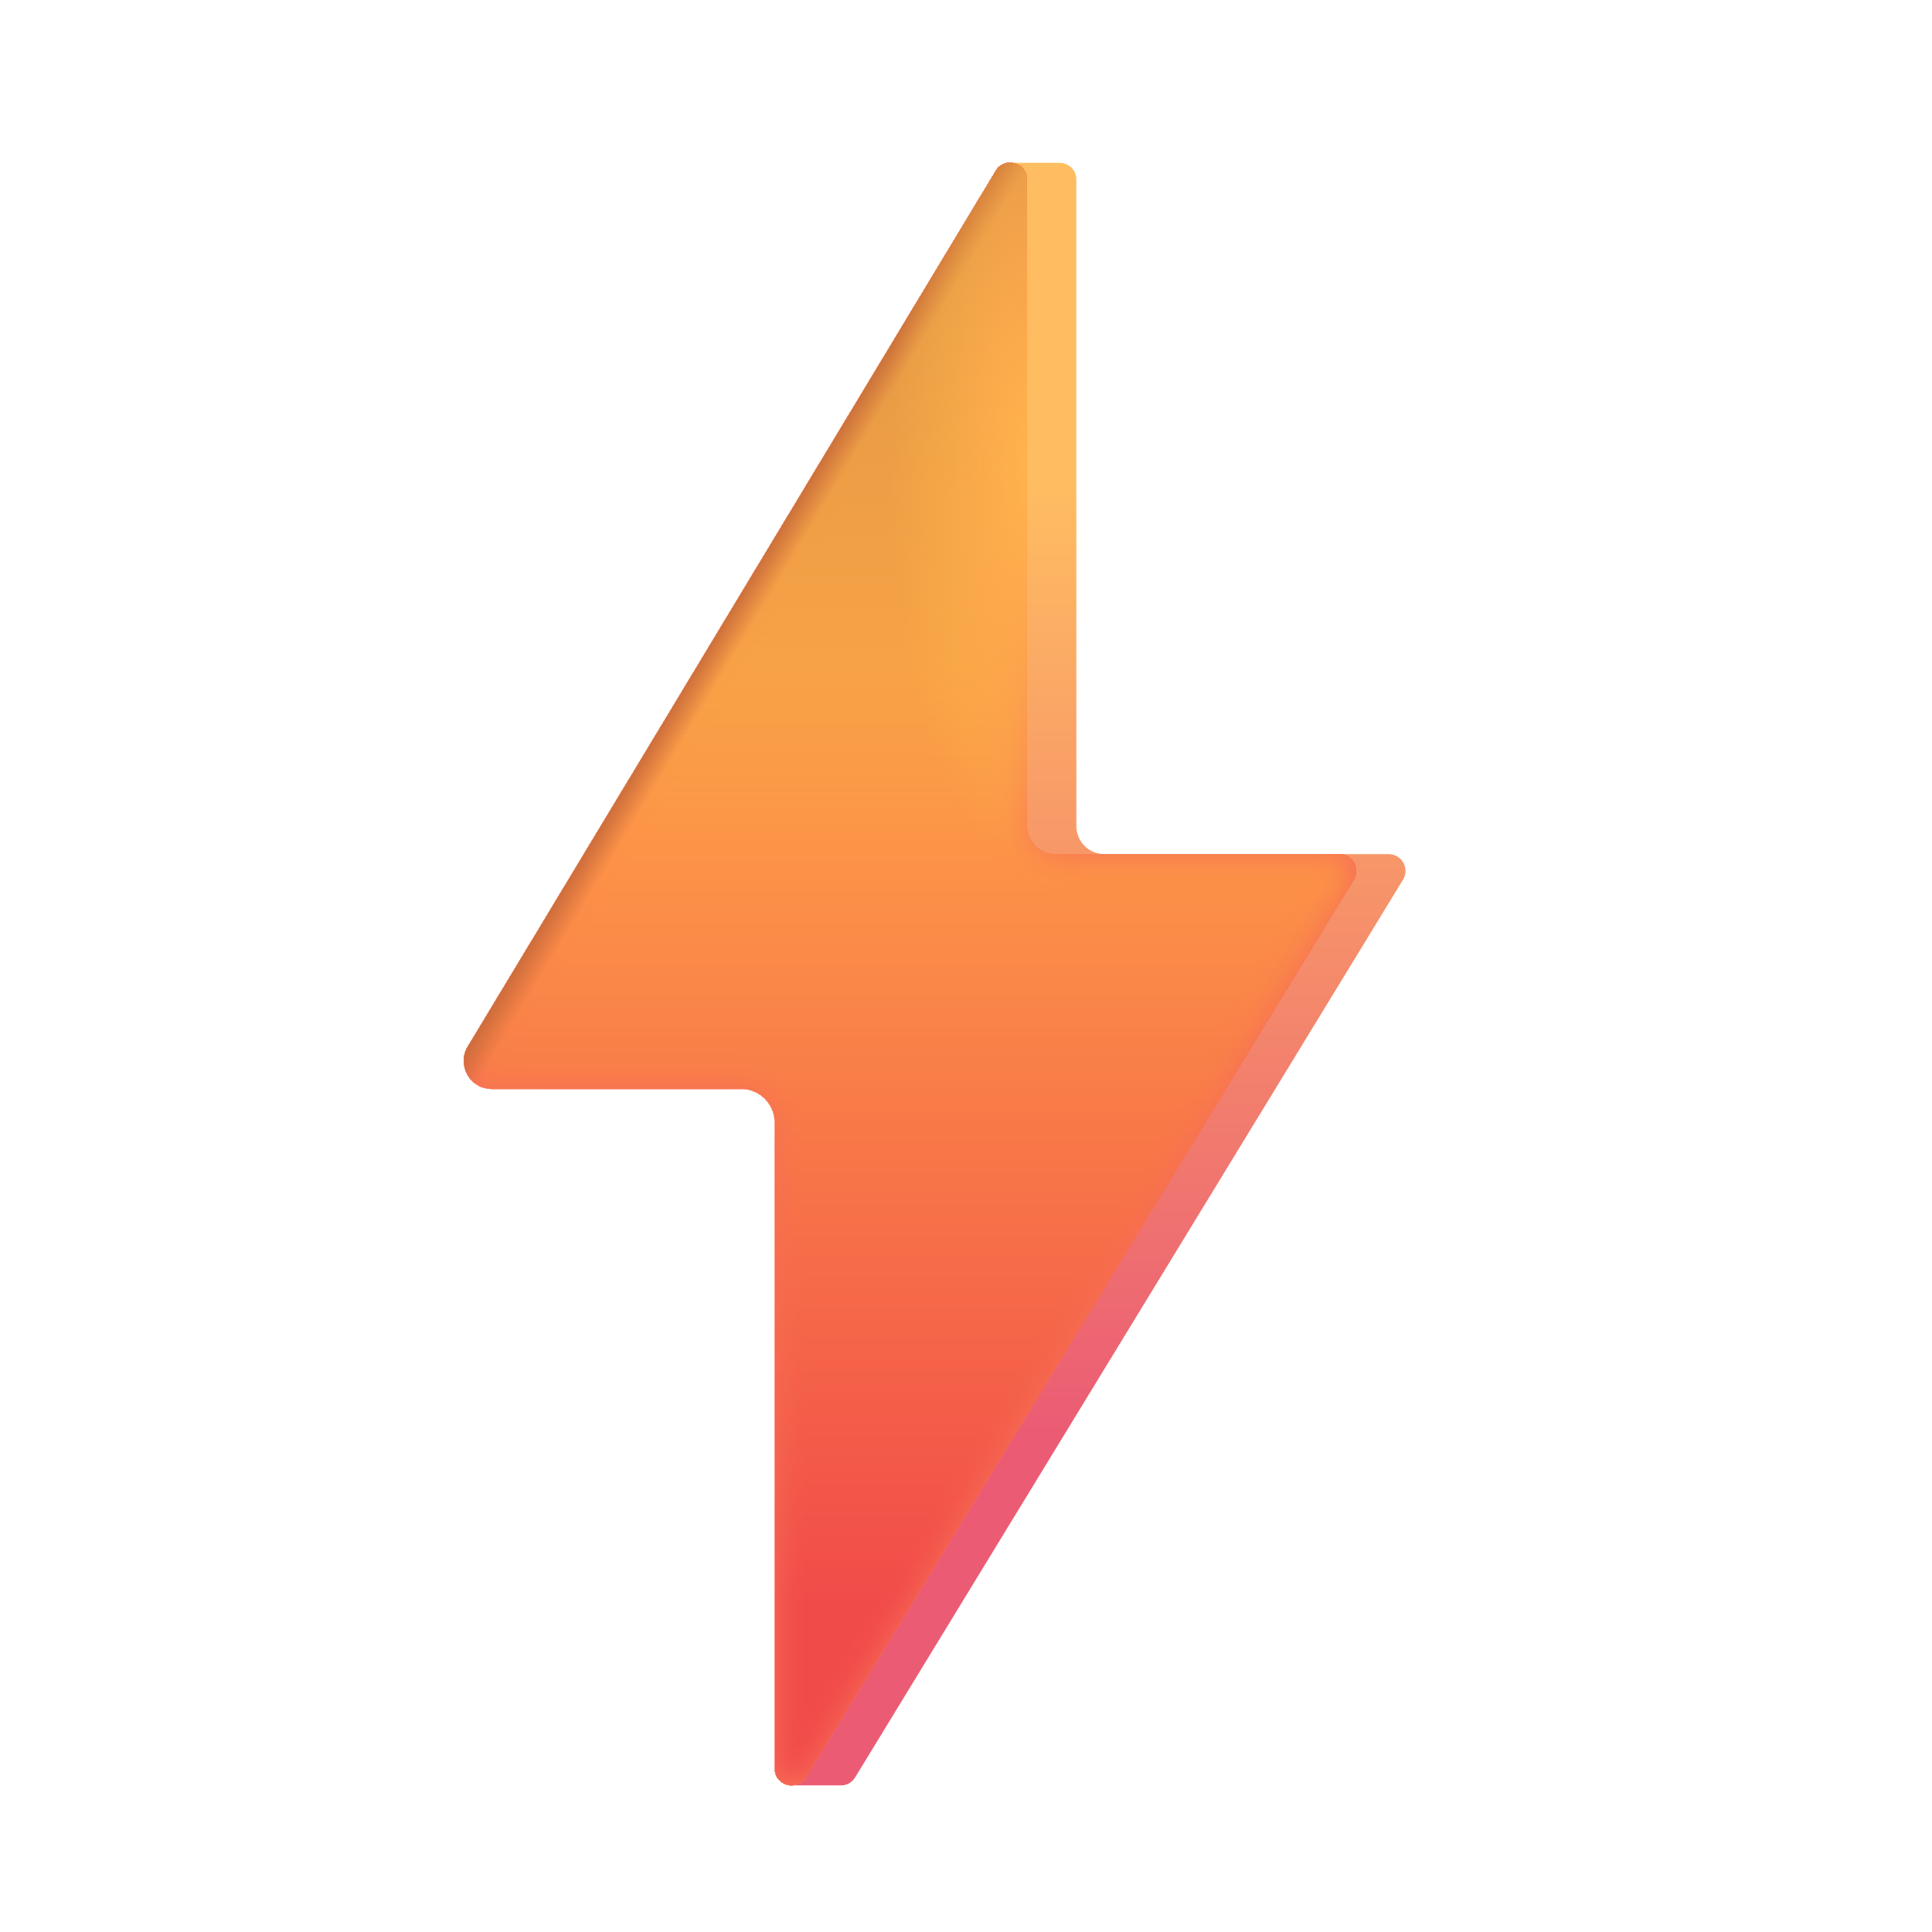
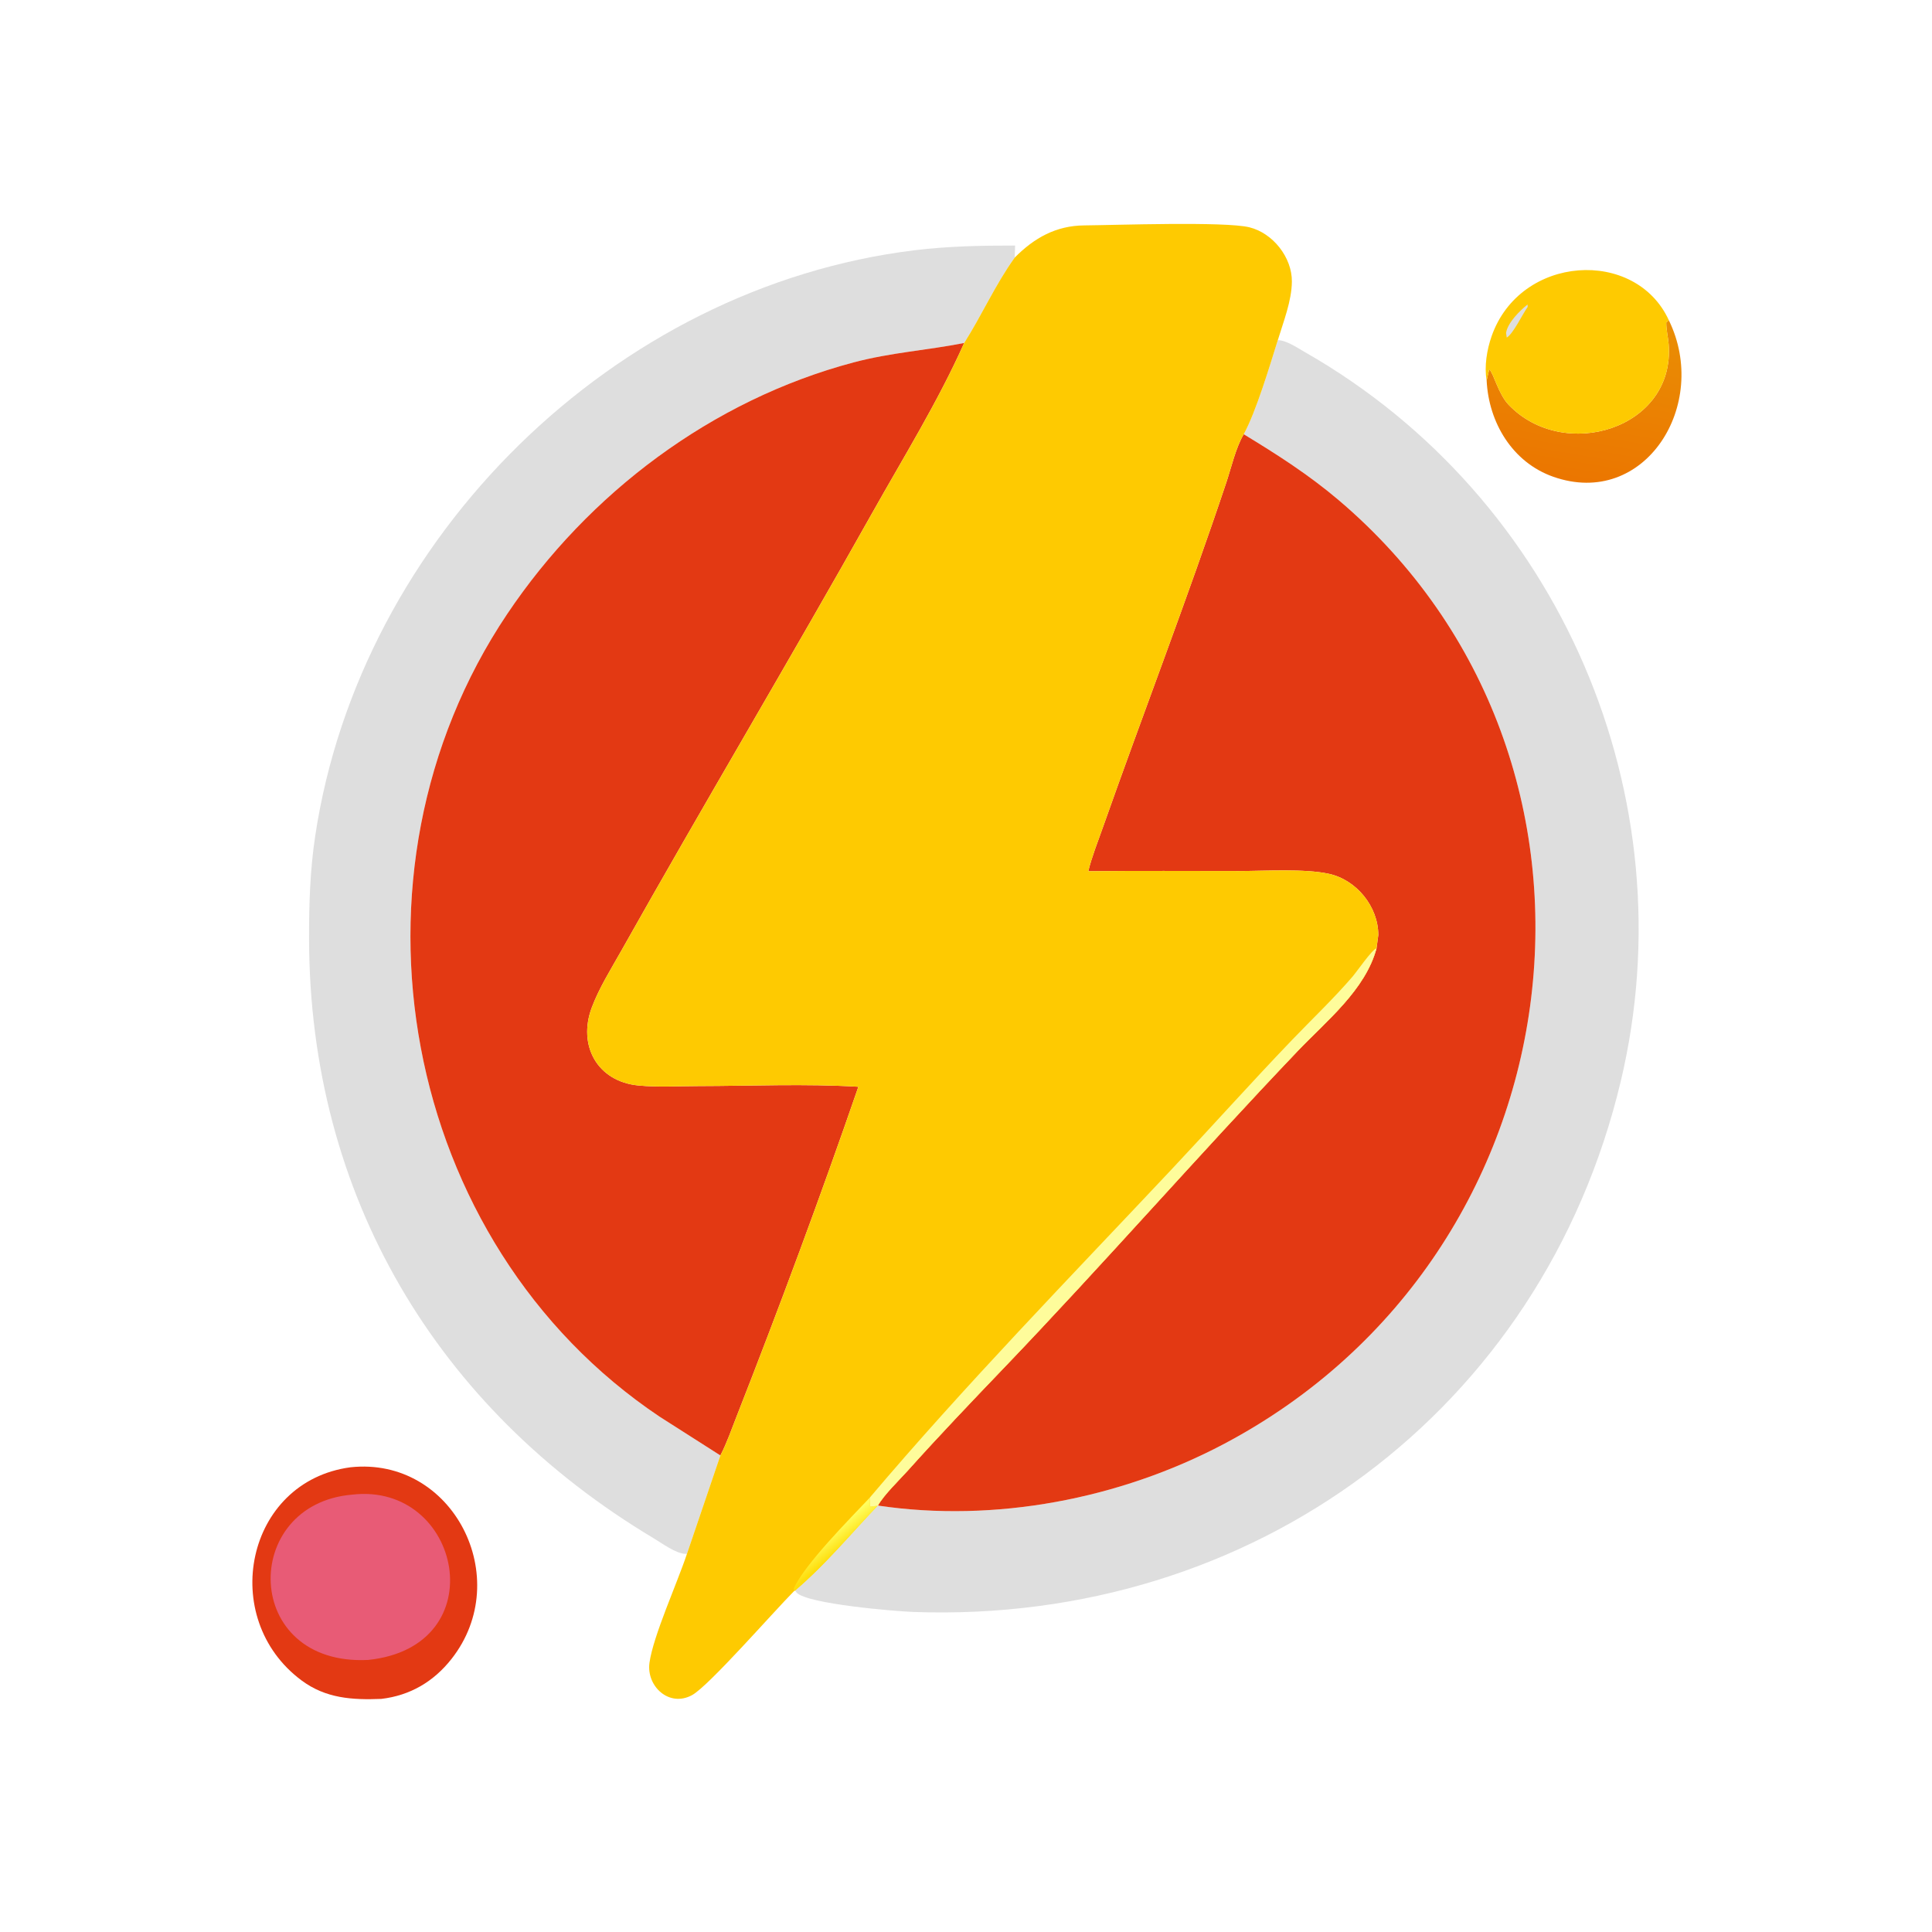
- <svg xmlns="http://www.w3.org/2000/svg" fill="none" height="32" viewBox="0 0 32 32" width="32">
-   <filter id="a" color-interpolation-filters="sRGB" filterUnits="userSpaceOnUse" height="26.875" width="14.78" x="7.682" y="2.696">
-     <feFlood flood-opacity="0" result="BackgroundImageFix" />
-     <feBlend in="SourceGraphic" in2="BackgroundImageFix" mode="normal" result="shape" />
-     <feColorMatrix in="SourceAlpha" result="hardAlpha" type="matrix" values="0 0 0 0 0 0 0 0 0 0 0 0 0 0 0 0 0 0 127 0" />
-     <feOffset />
-     <feGaussianBlur stdDeviation=".25" />
-     <feComposite in2="hardAlpha" k2="-1" k3="1" operator="arithmetic" />
-     <feColorMatrix type="matrix" values="0 0 0 0 0.969 0 0 0 0 0.431 0 0 0 0 0.337 0 0 0 1 0" />
-     <feBlend in2="shape" mode="normal" result="effect1_innerShadow_18_15539" />
-   </filter>
-   <linearGradient id="b" gradientUnits="userSpaceOnUse" x1="18.407" x2="18.407" y1="7.966" y2="23.712">
-     <stop offset="0" stop-color="#ffbd61" />
-     <stop offset="1" stop-color="#eb5c74" />
-   </linearGradient>
-   <linearGradient id="c" gradientUnits="userSpaceOnUse" x1="15.072" x2="15.072" y1="11.05" y2="26.586">
-     <stop offset="0" stop-color="#ffa547" />
-     <stop offset="1" stop-color="#f14b49" />
-   </linearGradient>
-   <linearGradient id="d" gradientUnits="userSpaceOnUse" x1="15.072" x2="15.072" y1="2.696" y2="13.761">
-     <stop offset="0" stop-color="#df9844" />
-     <stop offset="1" stop-color="#df9844" stop-opacity="0" />
-   </linearGradient>
-   <radialGradient id="e" cx="0" cy="0" gradientTransform="matrix(0 6.45595 -1.40857 0 17.0992 7.9239)" gradientUnits="userSpaceOnUse" r="1">
-     <stop offset="0" stop-color="#fe9052" />
-     <stop offset="1" stop-color="#fe9052" stop-opacity="0" />
-   </radialGradient>
-   <linearGradient id="f" gradientUnits="userSpaceOnUse" x1="13.063" x2="13.493" y1="8.372" y2="8.63">
-     <stop offset="0" stop-color="#c76c38" />
-     <stop offset="1" stop-color="#c76c38" stop-opacity="0" />
-   </linearGradient>
-   <radialGradient id="g" cx="0" cy="0" gradientTransform="matrix(0 6.6875 -2.4375 0 17.157 7.71616)" gradientUnits="userSpaceOnUse" r="1">
-     <stop offset="0" stop-color="#ffb54b" />
-     <stop offset="1" stop-color="#ffb54b" stop-opacity="0" />
-   </radialGradient>
-   <path d="m16.724 3.803-8.157 13.529c-.187.309.036.704.398.704l4.127 0c.308 0 .557.249.557.557v8.637h-.491v2.341h.752c.095.007.194-.034.255-.134l9.073-14.866c.113-.186-.02-.424-.238-.424h-4.708c-.257 0-.464-.208-.464-.464v-10.708c0-.165-.127-.269-.262-.278l-.842-.001z" fill="url(#b)" />
-   <g filter="url(#a)">
-     <path d="m16.493 2.831-8.743 14.501c-.187.309.036.704.398.704h4.127c.308 0 .557.249.557.557v10.699c0 .281.37.385.516.145l9.073-14.866c.113-.186-.02-.424-.238-.424h-4.709c-.256 0-.464-.208-.464-.464v-10.708c0-.282-.371-.386-.517-.144z" fill="url(#c)" />
-   </g>
-   <path d="m16.493 2.831-8.743 14.501c-.187.309.036.704.398.704h4.127c.308 0 .557.249.557.557v10.699c0 .281.37.385.516.145l9.073-14.866c.113-.186-.02-.424-.238-.424h-4.709c-.256 0-.464-.208-.464-.464v-10.708c0-.282-.371-.386-.517-.144z" fill="url(#d)" />
-   <path d="m16.493 2.831-8.743 14.501c-.187.309.036.704.398.704h4.127c.308 0 .557.249.557.557v10.699c0 .281.37.385.516.145l9.073-14.866c.113-.186-.02-.424-.238-.424h-4.709c-.256 0-.464-.208-.464-.464v-10.708c0-.282-.371-.386-.517-.144z" fill="url(#e)" />
-   <path d="m16.493 2.831-8.743 14.501c-.187.309.036.704.398.704h4.127c.308 0 .557.249.557.557v10.699c0 .281.37.385.516.145l9.073-14.866c.113-.186-.02-.424-.238-.424h-4.709c-.256 0-.464-.208-.464-.464v-10.708c0-.282-.371-.386-.517-.144z" fill="url(#f)" />
-   <path d="m16.493 2.831-8.743 14.501c-.187.309.036.704.398.704h4.127c.308 0 .557.249.557.557v10.699c0 .281.37.385.516.145l9.073-14.866c.113-.186-.02-.424-.238-.424h-4.709c-.256 0-.464-.208-.464-.464v-10.708c0-.282-.371-.386-.517-.144z" fill="url(#g)" />
+ <svg xmlns="http://www.w3.org/2000/svg" width="1024" height="1024">
+   <defs>
+     <linearGradient id="gradient_0" gradientUnits="userSpaceOnUse" x1="519.108" y1="158.393" x2="528.483" y2="102.581">
+       <stop offset="0" stop-color="#EB7600" />
+       <stop offset="1" stop-color="#EA8E04" />
+     </linearGradient>
+   </defs>
+   <path fill="url(#gradient_0)" transform="scale(1.6 1.6)" d="M552.833 106.106C566.475 134.011 544.889 168.606 514.53 157.928C500.998 153.168 493.127 139.95 492.469 126.021L493.335 122.311C494.842 123.788 496.323 130.47 499.718 134.046C517.952 153.252 554.992 142.111 552.762 114.032C552.572 111.644 551.927 109.186 551.968 106.802L552.833 106.106Z" />
+   <path fill="#FECA01" transform="scale(1.6 1.6)" d="M492.469 126.021C491.637 121.357 492.558 115.831 494.109 111.392C503.567 84.32 541.826 82.018 552.833 106.106L551.968 106.802C551.927 109.186 552.572 111.644 552.762 114.032C554.992 142.111 517.952 153.252 499.718 134.046C496.323 130.47 494.842 123.788 493.335 122.311L492.469 126.021Z" />
+   <path fill="#DEDEDE" transform="scale(1.6 1.6)" d="M506.015 100.873L506.07 101.662C504.343 104.065 501.306 110.542 499.127 111.835L498.9 110.287C499.417 106.907 503.448 102.918 506.015 100.873Z" />
+   <path fill="#E33913" transform="scale(1.6 1.6)" d="M116.101 486.057C150.069 482.405 170.617 522.818 149.555 549.561C143.624 557.092 135.843 561.658 126.327 562.78C116.673 563.166 107.924 562.627 99.912 556.677C72.103 536.026 81.387 490.682 116.101 486.057Z" />
+   <path fill="#E85B76" transform="scale(1.6 1.6)" d="M116.623 495.124C152.887 490.855 164.304 545.472 121.95 549.876C80.121 551.945 79.534 498.272 116.623 495.124Z" />
+   <path fill="#DEDEDE" transform="scale(1.6 1.6)" d="M227.555 514.749L227.062 514.736C223.924 514.673 219.196 511.168 216.466 509.534C144.681 466.58 102.557 396.087 102.378 311.064C102.354 299.532 102.699 288.32 104.421 276.894C119.323 177.99 203.434 95.073 302.946 82.902C314.065 81.543 325.091 81.328 336.272 81.343L336.124 85.345C329.68 94.308 325.28 104.349 319.393 113.617C307.065 116.053 295.159 116.762 282.76 120.055C235.885 132.502 194.915 163.316 168.006 203.409C110.258 289.451 132.605 411.805 218.572 469.338L238.638 482.136L227.555 514.749Z" />
+   <path fill="#DEDEDE" transform="scale(1.6 1.6)" d="M423.297 112.668C426.214 112.756 429.816 115.246 432.305 116.667C516.949 164.987 559.287 264.206 536.89 358.219C510.883 467.387 414.887 537.934 302.775 533.99C296.367 533.764 267.669 531.348 263.934 527.625L263.372 526.886C273.325 518.426 281.72 508.25 290.704 498.812L290.813 498.738C329.521 504.49 370.836 496.615 405.389 478.361C524.824 415.262 544.805 251.683 443.428 165.652C433.619 157.328 422.978 150.501 412.003 143.85C416.083 136.457 420.736 120.826 423.297 112.668Z" />
+   <path fill="#E33913" transform="scale(1.6 1.6)" d="M319.393 113.617C310.694 133.11 299.373 151.33 288.94 169.918C261.62 218.59 233.03 266.544 205.676 315.185C202.284 321.216 198.445 327.313 196.017 333.804C191.361 346.251 197.785 358.251 211.478 359.582C217.941 360.211 224.74 359.78 231.238 359.772C248.815 359.75 266.803 358.946 284.345 360.003C271.71 396.648 258.159 433.124 244.004 469.22C242.324 473.503 240.755 478.051 238.638 482.136L218.572 469.338C132.605 411.805 110.258 289.451 168.006 203.409C194.915 163.316 235.885 132.502 282.76 120.055C295.159 116.762 307.065 116.053 319.393 113.617Z" />
+   <path fill="#E33913" transform="scale(1.6 1.6)" d="M412.003 143.85C422.978 150.501 433.619 157.328 443.428 165.652C544.805 251.683 524.824 415.262 405.389 478.361C370.836 496.615 329.521 504.49 290.813 498.738C292.924 495.045 297.83 490.376 300.785 487.081C311.077 475.608 321.656 464.515 332.318 453.392C365.387 418.893 396.836 382.835 429.817 348.234C439.299 338.286 452.293 327.958 455.988 314.151L456.583 309.727C456.562 300.314 449.377 291.464 440.21 289.458C432.148 287.695 419.015 288.542 410.442 288.539C393.8 288.535 377.148 288.425 360.507 288.607C361.713 283.72 363.607 279.003 365.281 274.262C378.769 236.064 393.369 198.298 406.221 159.863C407.85 154.993 409.39 148.209 412.003 143.85Z" />
+   <path fill="#FECA01" transform="scale(1.6 1.6)" d="M336.124 85.345C342.618 78.778 349.84 74.744 359.202 74.667C369.171 74.586 405.737 73.287 413.889 75.297C421.667 77.215 428.037 85.293 427.952 93.298C427.884 99.742 425.155 106.541 423.297 112.668C420.736 120.826 416.083 136.457 412.003 143.85C409.39 148.209 407.85 154.993 406.221 159.863C393.369 198.298 378.769 236.064 365.281 274.262C363.607 279.003 361.713 283.72 360.507 288.607C377.148 288.425 393.8 288.535 410.442 288.539C419.015 288.542 432.148 287.695 440.21 289.458C449.377 291.464 456.562 300.314 456.583 309.727L455.988 314.151C452.293 327.958 439.299 338.286 429.817 348.234C396.836 382.835 365.387 418.893 332.318 453.392C321.656 464.515 311.077 475.608 300.785 487.081C297.83 490.376 292.924 495.045 290.813 498.738L290.704 498.812C281.72 508.25 273.325 518.426 263.372 526.886L263.097 527.015C255.88 534.316 234.795 558.486 229.275 561.518C221.663 565.699 214.08 558.589 215.145 550.83C216.367 541.926 224.385 524.328 227.555 514.749L238.638 482.136C240.755 478.051 242.324 473.503 244.004 469.22C258.159 433.124 271.71 396.648 284.345 360.003C266.803 358.946 248.815 359.75 231.238 359.772C224.74 359.78 217.941 360.211 211.478 359.582C197.785 358.251 191.361 346.251 196.017 333.804C198.445 327.313 202.284 321.216 205.676 315.185C233.03 266.544 261.62 218.59 288.94 169.918C299.373 151.33 310.694 133.11 319.393 113.617C325.28 104.349 329.68 94.308 336.124 85.345Z" />
+   <defs>
+     <linearGradient id="gradient_1" gradientUnits="userSpaceOnUse" x1="277.907" y1="514.068" x2="273.625" y2="508.706">
+       <stop offset="0" stop-color="#FEDD0B" />
+       <stop offset="1" stop-color="#FFFF60" />
+     </linearGradient>
+   </defs>
+   <path fill="url(#gradient_1)" transform="scale(1.6 1.6)" d="M288.109 496.13L288.221 499.092L290.704 498.812C281.72 508.25 273.325 518.426 263.372 526.886L263.097 527.015L262.935 526.229C266.502 518.228 281.472 503.172 288.109 496.13Z" />
+   <path fill="#FEFC9B" transform="scale(1.6 1.6)" d="M288.109 496.13C319.385 459.157 354.753 422.827 388.008 387.47C401.439 373.191 414.488 358.583 428.065 344.437C434.713 337.511 441.782 330.802 448.039 323.525C449.54 321.779 454.565 314.46 455.988 314.151C452.293 327.958 439.299 338.286 429.817 348.234C396.836 382.835 365.387 418.893 332.318 453.392C321.656 464.515 311.077 475.608 300.785 487.081C297.83 490.376 292.924 495.045 290.813 498.738L290.704 498.812L288.221 499.092L288.109 496.13Z" />
</svg>
